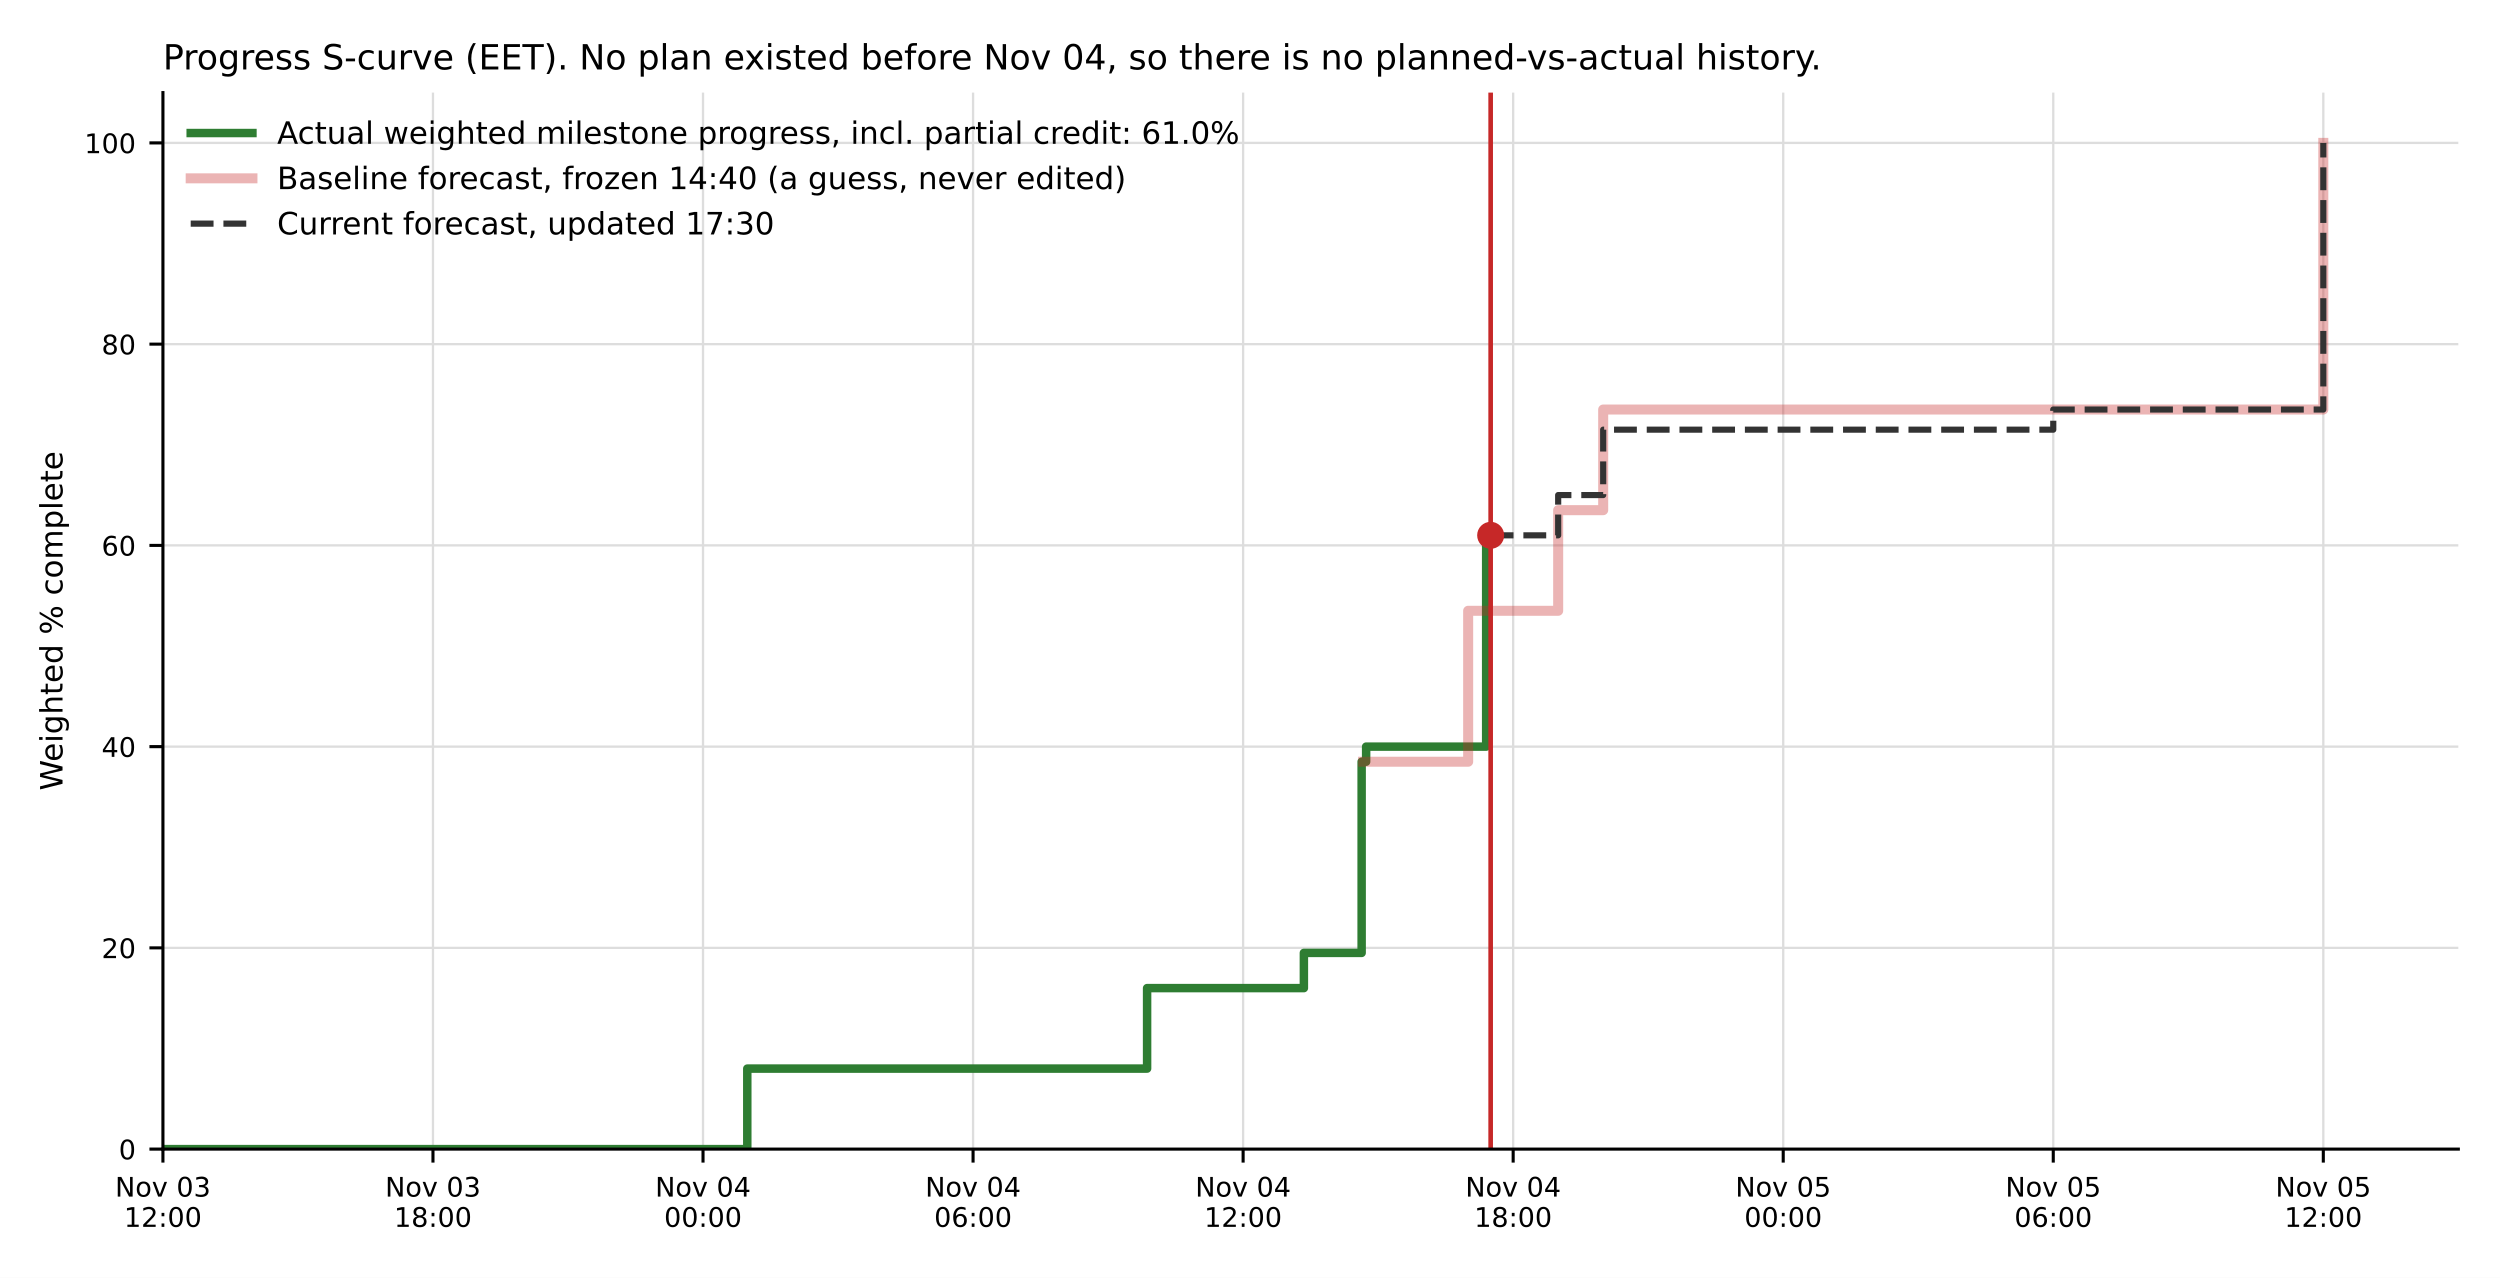
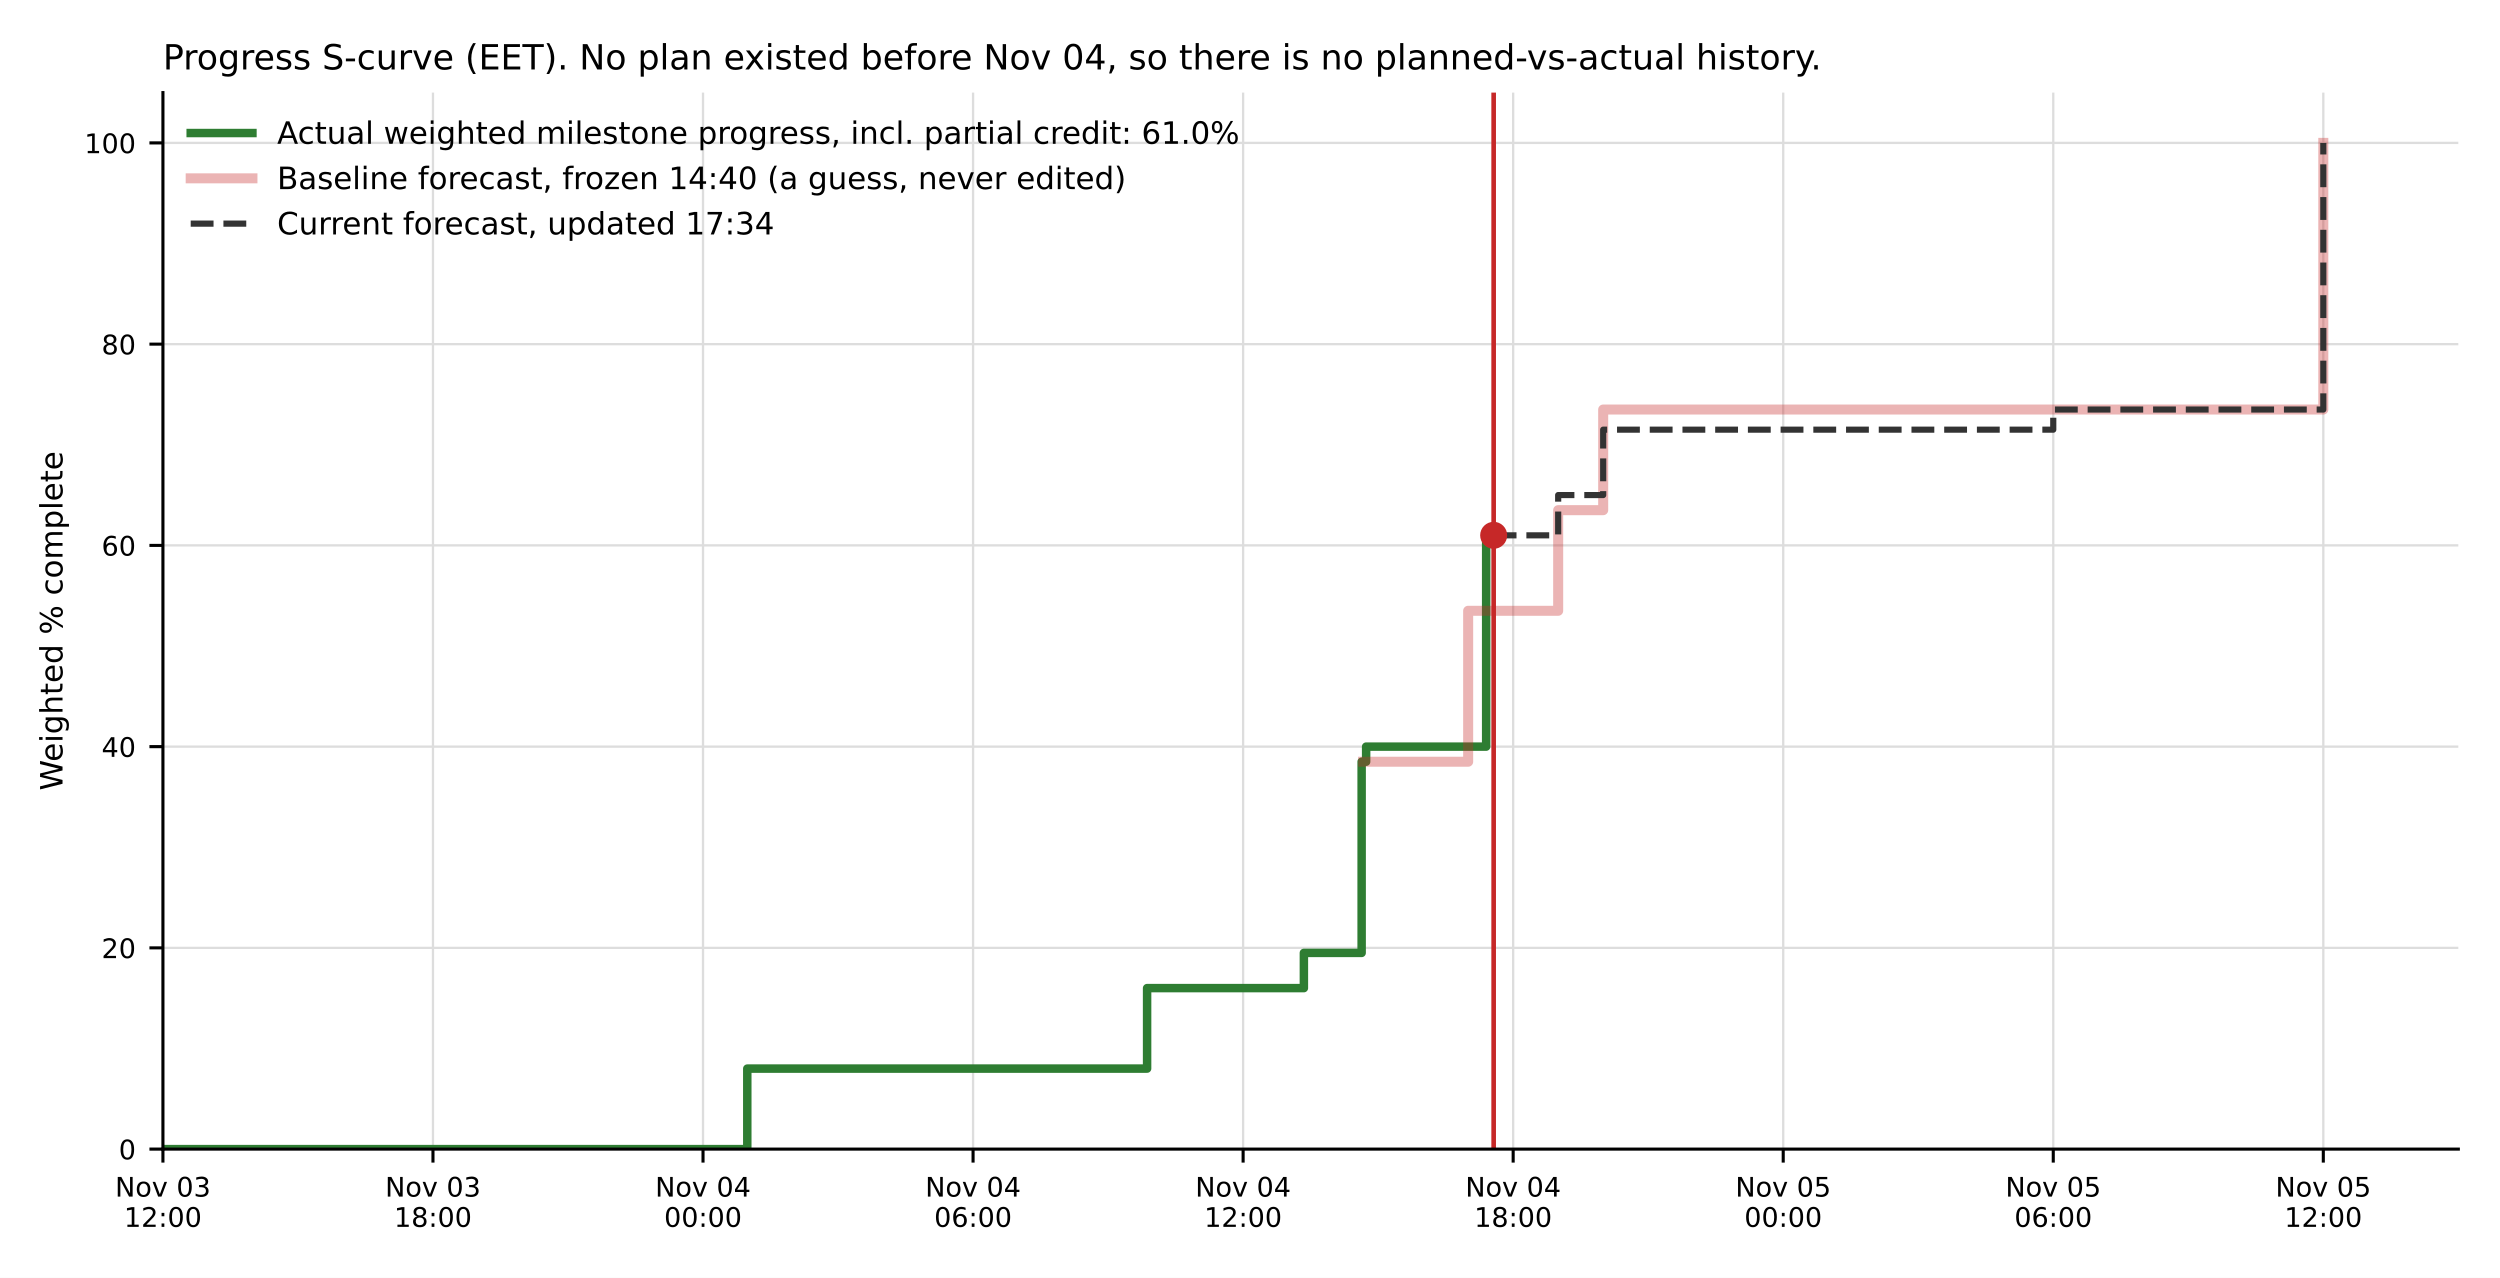
<svg xmlns="http://www.w3.org/2000/svg" xmlns:xlink="http://www.w3.org/1999/xlink" width="648pt" height="331.2pt" viewBox="0 0 648 331.2" version="1.1">
  <defs>
    <style type="text/css">*{stroke-linejoin: round; stroke-linecap: butt}</style>
  </defs>
  <g id="figure_1">
    <g id="patch_1">
      <path d="M 0 331.2  L 648 331.2  L 648 0  L 0 0  z " style="fill: #ffffff" />
    </g>
    <g id="axes_1">
      <g id="patch_2">
        <path d="M 42.23 297.848  L 637.2 297.848  L 637.2 24  L 42.23 24  z " style="fill: #ffffff" />
      </g>
      <g id="matplotlib.axis_1">
        <g id="xtick_1">
          <g id="line2d_1">
-             <path d="M 42.23 297.848  L 42.23 24  " clip-path="url(#p66ef578a30)" style="fill: none; stroke: #dddddd; stroke-width: 0.6; stroke-linecap: square" />
+             <path d="M 42.23 297.848  L 42.23 24  " clip-path="url(#p006f6877b5)" style="fill: none; stroke: #dddddd; stroke-width: 0.6; stroke-linecap: square" />
          </g>
          <g id="line2d_2">
            <defs>
-               <path id="mdbe99bdf2c" d="M 0 0  L 0 3.5  " style="stroke: #000000; stroke-width: 0.8" />
+               <path id="m8126598141" d="M 0 0  L 0 3.5  " style="stroke: #000000; stroke-width: 0.8" />
            </defs>
            <g>
-               <use xlink:href="#mdbe99bdf2c" x="42.23" y="297.848" style="stroke: #000000; stroke-width: 0.8" />
+               <use xlink:href="#m8126598141" x="42.23" y="297.848" style="stroke: #000000; stroke-width: 0.8" />
            </g>
          </g>
          <g id="text_1">
            <text style="font-size: 7px; font-family: 'DejaVu Sans'" transform="translate(29.83234 310.1669)">Nov 03</text>
            <text style="font-size: 7px; font-family: 'DejaVu Sans'" transform="translate(32.14344 318.0054)">12:00</text>
          </g>
        </g>
        <g id="xtick_2">
          <g id="line2d_3">
-             <path d="M 112.226 297.848  L 112.226 24  " clip-path="url(#p66ef578a30)" style="fill: none; stroke: #dddddd; stroke-width: 0.6; stroke-linecap: square" />
+             <path d="M 112.226 297.848  L 112.226 24  " clip-path="url(#p006f6877b5)" style="fill: none; stroke: #dddddd; stroke-width: 0.6; stroke-linecap: square" />
          </g>
          <g id="line2d_4">
            <g>
-               <use xlink:href="#mdbe99bdf2c" x="112.226" y="297.848" style="stroke: #000000; stroke-width: 0.8" />
+               <use xlink:href="#m8126598141" x="112.226" y="297.848" style="stroke: #000000; stroke-width: 0.8" />
            </g>
          </g>
          <g id="text_2">
            <text style="font-size: 7px; font-family: 'DejaVu Sans'" transform="translate(99.82881 310.1669)">Nov 03</text>
            <text style="font-size: 7px; font-family: 'DejaVu Sans'" transform="translate(102.1399 318.0054)">18:00</text>
          </g>
        </g>
        <g id="xtick_3">
          <g id="line2d_5">
-             <path d="M 182.223 297.848  L 182.223 24  " clip-path="url(#p66ef578a30)" style="fill: none; stroke: #dddddd; stroke-width: 0.6; stroke-linecap: square" />
+             <path d="M 182.223 297.848  L 182.223 24  " clip-path="url(#p006f6877b5)" style="fill: none; stroke: #dddddd; stroke-width: 0.6; stroke-linecap: square" />
          </g>
          <g id="line2d_6">
            <g>
-               <use xlink:href="#mdbe99bdf2c" x="182.223" y="297.848" style="stroke: #000000; stroke-width: 0.8" />
+               <use xlink:href="#m8126598141" x="182.223" y="297.848" style="stroke: #000000; stroke-width: 0.8" />
            </g>
          </g>
          <g id="text_3">
            <text style="font-size: 7px; font-family: 'DejaVu Sans'" transform="translate(169.8253 310.1669)">Nov 04</text>
            <text style="font-size: 7px; font-family: 'DejaVu Sans'" transform="translate(172.1364 318.0054)">00:00</text>
          </g>
        </g>
        <g id="xtick_4">
          <g id="line2d_7">
-             <path d="M 252.219 297.848  L 252.219 24  " clip-path="url(#p66ef578a30)" style="fill: none; stroke: #dddddd; stroke-width: 0.6; stroke-linecap: square" />
+             <path d="M 252.219 297.848  L 252.219 24  " clip-path="url(#p006f6877b5)" style="fill: none; stroke: #dddddd; stroke-width: 0.6; stroke-linecap: square" />
          </g>
          <g id="line2d_8">
            <g>
-               <use xlink:href="#mdbe99bdf2c" x="252.219" y="297.848" style="stroke: #000000; stroke-width: 0.8" />
+               <use xlink:href="#m8126598141" x="252.219" y="297.848" style="stroke: #000000; stroke-width: 0.8" />
            </g>
          </g>
          <g id="text_4">
            <text style="font-size: 7px; font-family: 'DejaVu Sans'" transform="translate(239.8218 310.1669)">Nov 04</text>
            <text style="font-size: 7px; font-family: 'DejaVu Sans'" transform="translate(242.1328 318.0054)">06:00</text>
          </g>
        </g>
        <g id="xtick_5">
          <g id="line2d_9">
-             <path d="M 322.216 297.848  L 322.216 24  " clip-path="url(#p66ef578a30)" style="fill: none; stroke: #dddddd; stroke-width: 0.6; stroke-linecap: square" />
+             <path d="M 322.216 297.848  L 322.216 24  " clip-path="url(#p006f6877b5)" style="fill: none; stroke: #dddddd; stroke-width: 0.6; stroke-linecap: square" />
          </g>
          <g id="line2d_10">
            <g>
-               <use xlink:href="#mdbe99bdf2c" x="322.216" y="297.848" style="stroke: #000000; stroke-width: 0.8" />
+               <use xlink:href="#m8126598141" x="322.216" y="297.848" style="stroke: #000000; stroke-width: 0.8" />
            </g>
          </g>
          <g id="text_5">
            <text style="font-size: 7px; font-family: 'DejaVu Sans'" transform="translate(309.8182 310.1669)">Nov 04</text>
            <text style="font-size: 7px; font-family: 'DejaVu Sans'" transform="translate(312.1293 318.0054)">12:00</text>
          </g>
        </g>
        <g id="xtick_6">
          <g id="line2d_11">
-             <path d="M 392.212 297.848  L 392.212 24  " clip-path="url(#p66ef578a30)" style="fill: none; stroke: #dddddd; stroke-width: 0.6; stroke-linecap: square" />
+             <path d="M 392.212 297.848  L 392.212 24  " clip-path="url(#p006f6877b5)" style="fill: none; stroke: #dddddd; stroke-width: 0.6; stroke-linecap: square" />
          </g>
          <g id="line2d_12">
            <g>
-               <use xlink:href="#mdbe99bdf2c" x="392.212" y="297.848" style="stroke: #000000; stroke-width: 0.8" />
+               <use xlink:href="#m8126598141" x="392.212" y="297.848" style="stroke: #000000; stroke-width: 0.8" />
            </g>
          </g>
          <g id="text_6">
            <text style="font-size: 7px; font-family: 'DejaVu Sans'" transform="translate(379.8147 310.1669)">Nov 04</text>
            <text style="font-size: 7px; font-family: 'DejaVu Sans'" transform="translate(382.1258 318.0054)">18:00</text>
          </g>
        </g>
        <g id="xtick_7">
          <g id="line2d_13">
-             <path d="M 462.209 297.848  L 462.209 24  " clip-path="url(#p66ef578a30)" style="fill: none; stroke: #dddddd; stroke-width: 0.6; stroke-linecap: square" />
+             <path d="M 462.209 297.848  L 462.209 24  " clip-path="url(#p006f6877b5)" style="fill: none; stroke: #dddddd; stroke-width: 0.6; stroke-linecap: square" />
          </g>
          <g id="line2d_14">
            <g>
-               <use xlink:href="#mdbe99bdf2c" x="462.209" y="297.848" style="stroke: #000000; stroke-width: 0.8" />
+               <use xlink:href="#m8126598141" x="462.209" y="297.848" style="stroke: #000000; stroke-width: 0.8" />
            </g>
          </g>
          <g id="text_7">
            <text style="font-size: 7px; font-family: 'DejaVu Sans'" transform="translate(449.8112 310.1669)">Nov 05</text>
            <text style="font-size: 7px; font-family: 'DejaVu Sans'" transform="translate(452.1223 318.0054)">00:00</text>
          </g>
        </g>
        <g id="xtick_8">
          <g id="line2d_15">
-             <path d="M 532.205 297.848  L 532.205 24  " clip-path="url(#p66ef578a30)" style="fill: none; stroke: #dddddd; stroke-width: 0.6; stroke-linecap: square" />
+             <path d="M 532.205 297.848  L 532.205 24  " clip-path="url(#p006f6877b5)" style="fill: none; stroke: #dddddd; stroke-width: 0.6; stroke-linecap: square" />
          </g>
          <g id="line2d_16">
            <g>
-               <use xlink:href="#mdbe99bdf2c" x="532.205" y="297.848" style="stroke: #000000; stroke-width: 0.8" />
+               <use xlink:href="#m8126598141" x="532.205" y="297.848" style="stroke: #000000; stroke-width: 0.8" />
            </g>
          </g>
          <g id="text_8">
            <text style="font-size: 7px; font-family: 'DejaVu Sans'" transform="translate(519.8076 310.1669)">Nov 05</text>
            <text style="font-size: 7px; font-family: 'DejaVu Sans'" transform="translate(522.1187 318.0054)">06:00</text>
          </g>
        </g>
        <g id="xtick_9">
          <g id="line2d_17">
-             <path d="M 602.202 297.848  L 602.202 24  " clip-path="url(#p66ef578a30)" style="fill: none; stroke: #dddddd; stroke-width: 0.6; stroke-linecap: square" />
+             <path d="M 602.202 297.848  L 602.202 24  " clip-path="url(#p006f6877b5)" style="fill: none; stroke: #dddddd; stroke-width: 0.6; stroke-linecap: square" />
          </g>
          <g id="line2d_18">
            <g>
-               <use xlink:href="#mdbe99bdf2c" x="602.202" y="297.848" style="stroke: #000000; stroke-width: 0.8" />
+               <use xlink:href="#m8126598141" x="602.202" y="297.848" style="stroke: #000000; stroke-width: 0.8" />
            </g>
          </g>
          <g id="text_9">
            <text style="font-size: 7px; font-family: 'DejaVu Sans'" transform="translate(589.8041 310.1669)">Nov 05</text>
            <text style="font-size: 7px; font-family: 'DejaVu Sans'" transform="translate(592.1152 318.0054)">12:00</text>
          </g>
        </g>
      </g>
      <g id="matplotlib.axis_2">
        <g id="ytick_1">
          <g id="line2d_19">
-             <path d="M 42.23 297.848  L 637.2 297.848  " clip-path="url(#p66ef578a30)" style="fill: none; stroke: #dddddd; stroke-width: 0.6; stroke-linecap: square" />
+             <path d="M 42.23 297.848  L 637.2 297.848  " clip-path="url(#p006f6877b5)" style="fill: none; stroke: #dddddd; stroke-width: 0.6; stroke-linecap: square" />
          </g>
          <g id="line2d_20">
            <defs>
-               <path id="m7a196d369e" d="M 0 0  L -3.5 0  " style="stroke: #000000; stroke-width: 0.8" />
+               <path id="m3e3e63b06d" d="M 0 0  L -3.5 0  " style="stroke: #000000; stroke-width: 0.8" />
            </defs>
            <g>
-               <use xlink:href="#m7a196d369e" x="42.23" y="297.848" style="stroke: #000000; stroke-width: 0.8" />
+               <use xlink:href="#m3e3e63b06d" x="42.23" y="297.848" style="stroke: #000000; stroke-width: 0.8" />
            </g>
          </g>
          <g id="text_10">
            <text style="font-size: 7px; font-family: 'DejaVu Sans'; text-anchor: end" x="35.23" y="300.507" transform="rotate(-0 35.23 300.5075)">0</text>
          </g>
        </g>
        <g id="ytick_2">
          <g id="line2d_21">
-             <path d="M 42.23 245.686  L 637.2 245.686  " clip-path="url(#p66ef578a30)" style="fill: none; stroke: #dddddd; stroke-width: 0.6; stroke-linecap: square" />
+             <path d="M 42.23 245.686  L 637.2 245.686  " clip-path="url(#p006f6877b5)" style="fill: none; stroke: #dddddd; stroke-width: 0.6; stroke-linecap: square" />
          </g>
          <g id="line2d_22">
            <g>
-               <use xlink:href="#m7a196d369e" x="42.23" y="245.686" style="stroke: #000000; stroke-width: 0.8" />
+               <use xlink:href="#m3e3e63b06d" x="42.23" y="245.686" style="stroke: #000000; stroke-width: 0.8" />
            </g>
          </g>
          <g id="text_11">
            <text style="font-size: 7px; font-family: 'DejaVu Sans'; text-anchor: end" x="35.23" y="248.346" transform="rotate(-0 35.23 248.3459)">20</text>
          </g>
        </g>
        <g id="ytick_3">
          <g id="line2d_23">
-             <path d="M 42.23 193.525  L 637.2 193.525  " clip-path="url(#p66ef578a30)" style="fill: none; stroke: #dddddd; stroke-width: 0.6; stroke-linecap: square" />
+             <path d="M 42.23 193.525  L 637.2 193.525  " clip-path="url(#p006f6877b5)" style="fill: none; stroke: #dddddd; stroke-width: 0.6; stroke-linecap: square" />
          </g>
          <g id="line2d_24">
            <g>
-               <use xlink:href="#m7a196d369e" x="42.23" y="193.525" style="stroke: #000000; stroke-width: 0.8" />
+               <use xlink:href="#m3e3e63b06d" x="42.23" y="193.525" style="stroke: #000000; stroke-width: 0.8" />
            </g>
          </g>
          <g id="text_12">
            <text style="font-size: 7px; font-family: 'DejaVu Sans'; text-anchor: end" x="35.23" y="196.184" transform="rotate(-0 35.23 196.1844)">40</text>
          </g>
        </g>
        <g id="ytick_4">
          <g id="line2d_25">
-             <path d="M 42.23 141.363  L 637.2 141.363  " clip-path="url(#p66ef578a30)" style="fill: none; stroke: #dddddd; stroke-width: 0.6; stroke-linecap: square" />
+             <path d="M 42.23 141.363  L 637.2 141.363  " clip-path="url(#p006f6877b5)" style="fill: none; stroke: #dddddd; stroke-width: 0.6; stroke-linecap: square" />
          </g>
          <g id="line2d_26">
            <g>
-               <use xlink:href="#m7a196d369e" x="42.23" y="141.363" style="stroke: #000000; stroke-width: 0.8" />
+               <use xlink:href="#m3e3e63b06d" x="42.23" y="141.363" style="stroke: #000000; stroke-width: 0.8" />
            </g>
          </g>
          <g id="text_13">
            <text style="font-size: 7px; font-family: 'DejaVu Sans'; text-anchor: end" x="35.23" y="144.023" transform="rotate(-0 35.23 144.0229)">60</text>
          </g>
        </g>
        <g id="ytick_5">
          <g id="line2d_27">
-             <path d="M 42.23 89.202  L 637.2 89.202  " clip-path="url(#p66ef578a30)" style="fill: none; stroke: #dddddd; stroke-width: 0.6; stroke-linecap: square" />
+             <path d="M 42.23 89.202  L 637.2 89.202  " clip-path="url(#p006f6877b5)" style="fill: none; stroke: #dddddd; stroke-width: 0.6; stroke-linecap: square" />
          </g>
          <g id="line2d_28">
            <g>
-               <use xlink:href="#m7a196d369e" x="42.23" y="89.202" style="stroke: #000000; stroke-width: 0.8" />
+               <use xlink:href="#m3e3e63b06d" x="42.23" y="89.202" style="stroke: #000000; stroke-width: 0.8" />
            </g>
          </g>
          <g id="text_14">
            <text style="font-size: 7px; font-family: 'DejaVu Sans'; text-anchor: end" x="35.23" y="91.861" transform="rotate(-0 35.23 91.86136)">80</text>
          </g>
        </g>
        <g id="ytick_6">
          <g id="line2d_29">
-             <path d="M 42.23 37.04  L 637.2 37.04  " clip-path="url(#p66ef578a30)" style="fill: none; stroke: #dddddd; stroke-width: 0.6; stroke-linecap: square" />
+             <path d="M 42.23 37.04  L 637.2 37.04  " clip-path="url(#p006f6877b5)" style="fill: none; stroke: #dddddd; stroke-width: 0.6; stroke-linecap: square" />
          </g>
          <g id="line2d_30">
            <g>
-               <use xlink:href="#m7a196d369e" x="42.23" y="37.04" style="stroke: #000000; stroke-width: 0.8" />
+               <use xlink:href="#m3e3e63b06d" x="42.23" y="37.04" style="stroke: #000000; stroke-width: 0.8" />
            </g>
          </g>
          <g id="text_15">
            <text style="font-size: 7px; font-family: 'DejaVu Sans'; text-anchor: end" x="35.23" y="39.7" transform="rotate(-0 35.23 39.69983)">100</text>
          </g>
        </g>
        <g id="text_16">
          <text style="font-size: 8px; font-family: 'DejaVu Sans'; text-anchor: middle" x="16.205" y="160.924" transform="rotate(-90 16.205 160.924)">Weighted % complete</text>
        </g>
      </g>
      <g id="line2d_31">
-         <path d="M 42.23 297.848  L 193.695 297.848  L 193.695 276.983  L 297.328 276.983  L 297.328 256.119  L 337.965 256.119  L 337.965 246.991  L 352.937 246.991  L 352.937 236.558  L 352.937 236.558  L 352.937 197.437  L 354.103 197.437  L 354.103 193.525  L 385.213 193.525  L 385.213 177.876  L 385.213 177.876  L 385.213 138.755  L 386.379 138.755  " clip-path="url(#p66ef578a30)" style="fill: none; stroke: #2e7d32; stroke-width: 2.2; stroke-linecap: square" />
+         <path d="M 42.23 297.848  L 193.695 297.848  L 193.695 276.983  L 297.328 276.983  L 297.328 256.119  L 337.965 256.119  L 337.965 246.991  L 352.937 246.991  L 352.937 236.558  L 352.937 236.558  L 352.937 197.437  L 354.103 197.437  L 354.103 193.525  L 385.213 193.525  L 385.213 177.876  L 385.213 177.876  L 385.213 138.755  L 387.157 138.755  " clip-path="url(#p006f6877b5)" style="fill: none; stroke: #2e7d32; stroke-width: 2.2; stroke-linecap: square" />
      </g>
      <g id="line2d_32">
-         <path d="M 353.325 197.437  L 380.546 197.437  L 380.546 158.316  L 403.878 158.316  L 403.878 147.884  L 403.878 147.884  L 403.878 132.235  L 415.545 132.235  L 415.545 119.195  L 415.545 119.195  L 415.545 106.154  L 602.202 106.154  L 602.202 97.026  L 602.202 97.026  L 602.202 37.04  " clip-path="url(#p66ef578a30)" style="fill: none; stroke: #c62828; stroke-opacity: 0.35; stroke-width: 2.6; stroke-linecap: square" />
+         <path d="M 353.325 197.437  L 380.546 197.437  L 380.546 158.316  L 403.878 158.316  L 403.878 147.884  L 403.878 147.884  L 403.878 132.235  L 415.545 132.235  L 415.545 119.195  L 415.545 119.195  L 415.545 106.154  L 602.202 106.154  L 602.202 97.026  L 602.202 97.026  L 602.202 37.04  " clip-path="url(#p006f6877b5)" style="fill: none; stroke: #c62828; stroke-opacity: 0.35; stroke-width: 2.6; stroke-linecap: square" />
      </g>
      <g id="line2d_33">
-         <path d="M 386.379 138.755  L 403.878 138.755  L 403.878 128.323  L 415.545 128.323  L 415.545 124.411  L 415.545 124.411  L 415.545 111.371  L 532.205 111.371  L 532.205 106.154  L 602.202 106.154  L 602.202 97.026  L 602.202 97.026  L 602.202 37.04  " clip-path="url(#p66ef578a30)" style="fill: none; stroke-dasharray: 5.92,2.56; stroke-dashoffset: 0; stroke: #333333; stroke-width: 1.6" />
+         <path d="M 387.157 138.755  L 403.878 138.755  L 403.878 128.323  L 415.545 128.323  L 415.545 124.411  L 415.545 124.411  L 415.545 111.371  L 532.205 111.371  L 532.205 106.154  L 602.202 106.154  L 602.202 97.026  L 602.202 97.026  L 602.202 37.04  " clip-path="url(#p006f6877b5)" style="fill: none; stroke-dasharray: 5.92,2.56; stroke-dashoffset: 0; stroke: #333333; stroke-width: 1.6" />
      </g>
      <g id="line2d_34">
-         <path d="M 386.379 297.848  L 386.379 24  " clip-path="url(#p66ef578a30)" style="fill: none; stroke: #c62828; stroke-width: 1.2; stroke-linecap: square" />
+         <path d="M 387.157 297.848  L 387.157 24  " clip-path="url(#p006f6877b5)" style="fill: none; stroke: #c62828; stroke-width: 1.2; stroke-linecap: square" />
      </g>
      <g id="patch_3">
        <path d="M 42.23 297.848  L 42.23 24  " style="fill: none; stroke: #000000; stroke-width: 0.8; stroke-linejoin: miter; stroke-linecap: square" />
      </g>
      <g id="patch_4">
        <path d="M 42.23 297.848  L 637.2 297.848  " style="fill: none; stroke: #000000; stroke-width: 0.8; stroke-linejoin: miter; stroke-linecap: square" />
      </g>
      <g id="text_17">
        <text style="font-size: 9px; font-family: 'DejaVu Sans'; text-anchor: start" x="42.23" y="18" transform="rotate(-0 42.23 18)">Progress S-curve (EET). No plan existed before Nov 04, so there is no planned-vs-actual history.</text>
      </g>
      <g id="PathCollection_1">
        <defs>
-           <path id="mdbaa60317d" d="M 0 3  C 0.796 3 1.559 2.684 2.121 2.121  C 2.684 1.559 3 0.796 3 0  C 3 -0.796 2.684 -1.559 2.121 -2.121  C 1.559 -2.684 0.796 -3 0 -3  C -0.796 -3 -1.559 -2.684 -2.121 -2.121  C -2.684 -1.559 -3 -0.796 -3 0  C -3 0.796 -2.684 1.559 -2.121 2.121  C -1.559 2.684 -0.796 3 0 3  z " style="stroke: #c62828" />
+           <path id="m380652125d" d="M 0 3  C 0.796 3 1.559 2.684 2.121 2.121  C 2.684 1.559 3 0.796 3 0  C 3 -0.796 2.684 -1.559 2.121 -2.121  C 1.559 -2.684 0.796 -3 0 -3  C -0.796 -3 -1.559 -2.684 -2.121 -2.121  C -2.684 -1.559 -3 -0.796 -3 0  C -3 0.796 -2.684 1.559 -2.121 2.121  C -1.559 2.684 -0.796 3 0 3  z " style="stroke: #c62828" />
        </defs>
-         <g clip-path="url(#p66ef578a30)">
-           <use xlink:href="#mdbaa60317d" x="386.379" y="138.755" style="fill: #c62828; stroke: #c62828" />
+         <g clip-path="url(#p006f6877b5)">
+           <use xlink:href="#m380652125d" x="387.157" y="138.755" style="fill: #c62828; stroke: #c62828" />
        </g>
      </g>
      <g id="legend_1">
        <g id="line2d_35">
          <path d="M 49.43 34.479  L 57.43 34.479  L 65.43 34.479  " style="fill: none; stroke: #2e7d32; stroke-width: 2.2; stroke-linecap: square" />
        </g>
        <g id="text_18">
          <text style="font-size: 8px; font-family: 'DejaVu Sans'; text-anchor: start" x="71.83" y="37.279" transform="rotate(-0 71.83 37.27875)">Actual weighted milestone progress, incl. partial credit: 61.0%</text>
        </g>
        <g id="line2d_36">
          <path d="M 49.43 46.221  L 57.43 46.221  L 65.43 46.221  " style="fill: none; stroke: #c62828; stroke-opacity: 0.35; stroke-width: 2.6; stroke-linecap: square" />
        </g>
        <g id="text_19">
          <text style="font-size: 8px; font-family: 'DejaVu Sans'; text-anchor: start" x="71.83" y="49.021" transform="rotate(-0 71.83 49.02125)">Baseline forecast, frozen 14:40 (a guess, never edited)</text>
        </g>
        <g id="line2d_37">
          <path d="M 49.43 57.964  L 57.43 57.964  L 65.43 57.964  " style="fill: none; stroke-dasharray: 5.92,2.56; stroke-dashoffset: 0; stroke: #333333; stroke-width: 1.6" />
        </g>
        <g id="text_20">
-           <text style="font-size: 8px; font-family: 'DejaVu Sans'; text-anchor: start" x="71.83" y="60.764" transform="rotate(-0 71.83 60.76375)">Current forecast, updated 17:30</text>
+           <text style="font-size: 8px; font-family: 'DejaVu Sans'; text-anchor: start" x="71.83" y="60.764" transform="rotate(-0 71.83 60.76375)">Current forecast, updated 17:34</text>
        </g>
      </g>
    </g>
  </g>
  <defs>
-     <clipPath id="p66ef578a30">
+     <clipPath id="p006f6877b5">
      <rect x="42.23" y="24" width="594.97" height="273.848" />
    </clipPath>
  </defs>
</svg>
